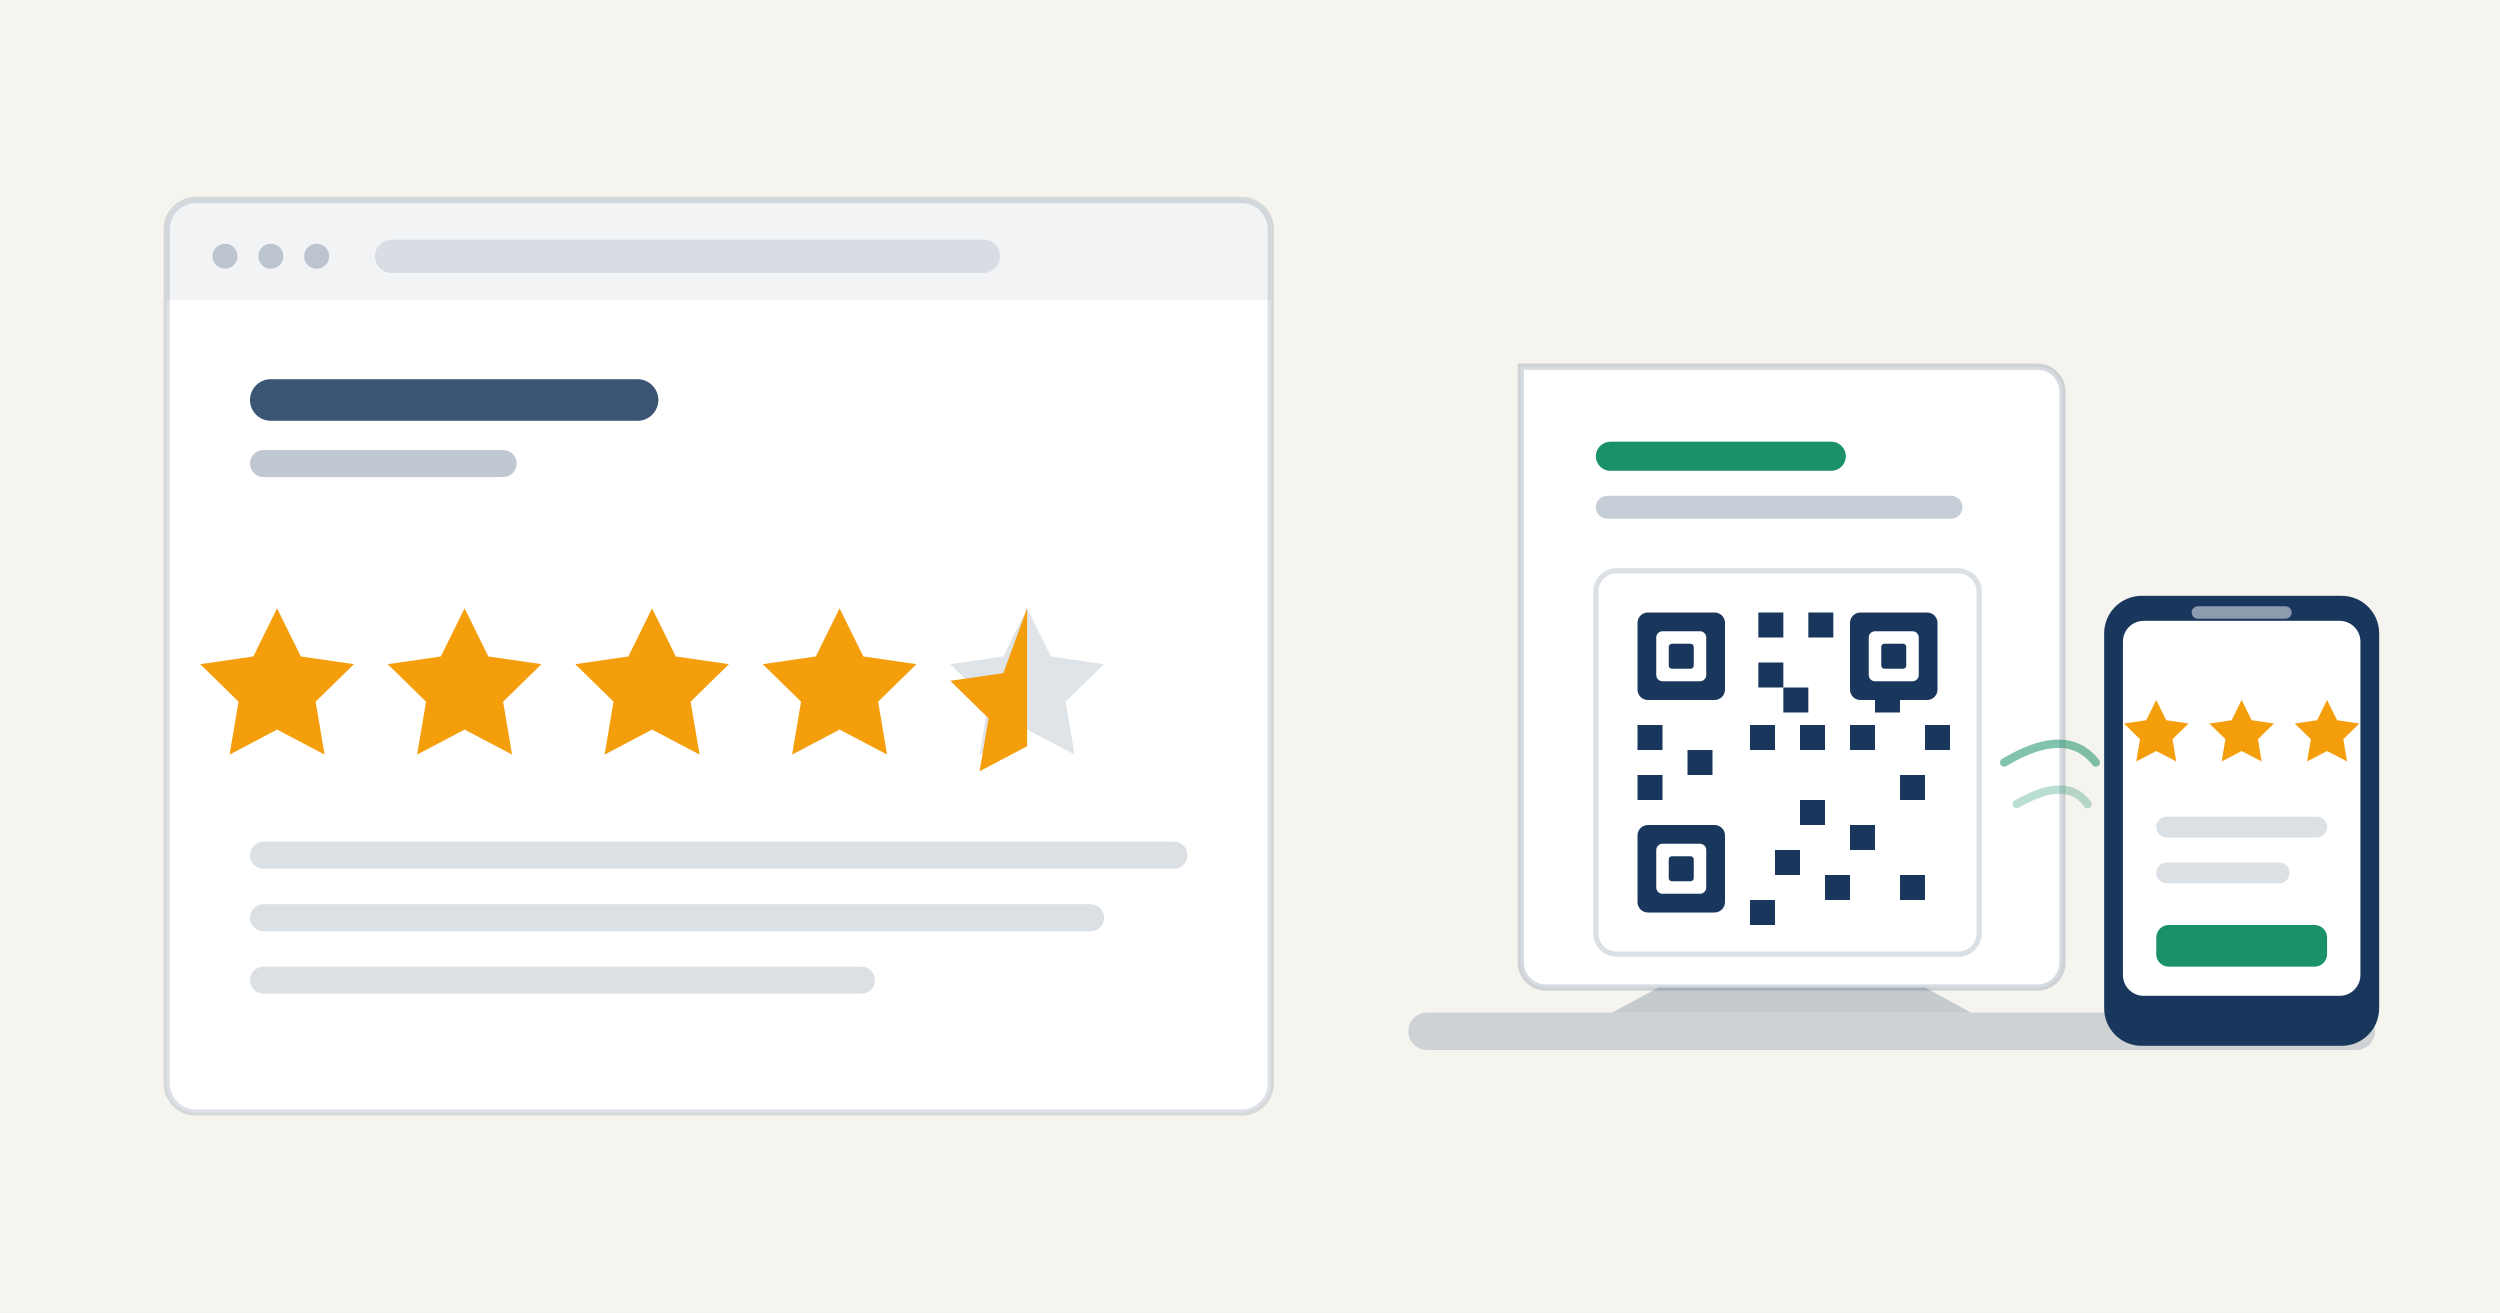
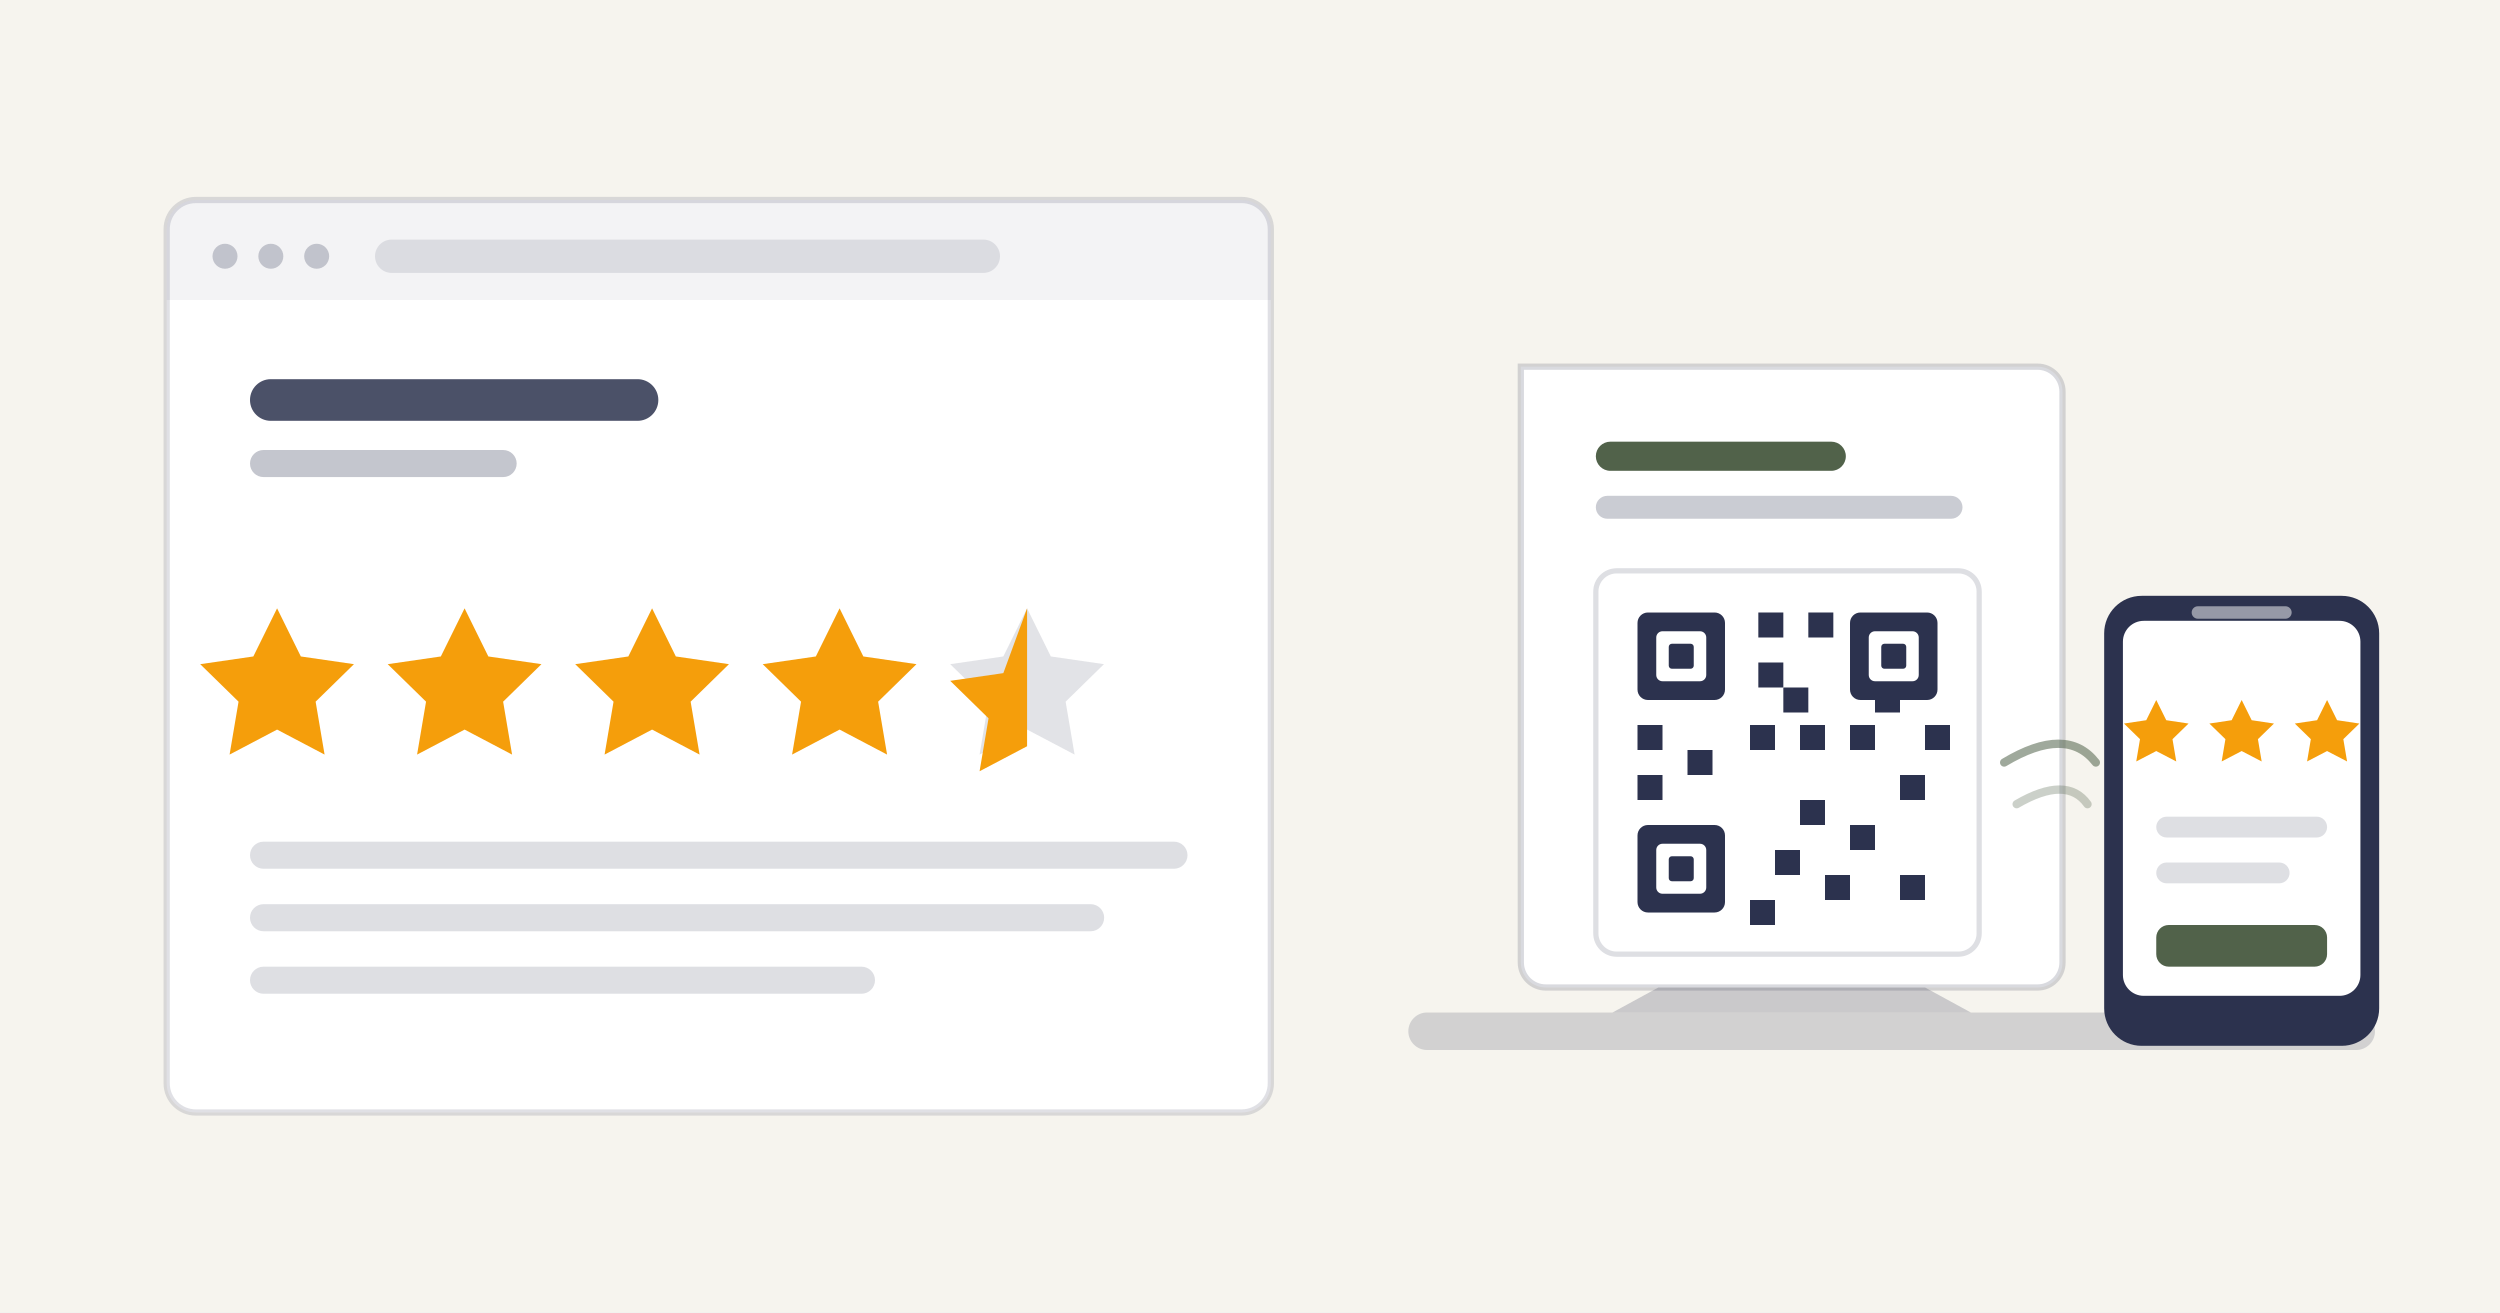
<svg xmlns="http://www.w3.org/2000/svg" viewBox="0 0 1200 630" width="1200" height="630" role="img" aria-label="Anmeldelsesprofil med stjernebedømmelse ved siden af en stander med QR-kode på en disk">
  <rect width="1200" height="630" fill="#f6f4ee" />
  <g>
    <rect x="80" y="96" width="530" height="438" rx="14" fill="#ffffff" />
-     <rect x="80" y="96" width="530" height="438" rx="14" fill="none" stroke="#19375c" stroke-width="3" opacity="0.15" />
-     <path d="M80 110 a14 14 0 0 1 14 -14 h502 a14 14 0 0 1 14 14 v34 h-530 z" fill="#19375c" opacity="0.06" />
-     <circle cx="108" cy="123" r="6" fill="#19375c" opacity="0.25" />
-     <circle cx="130" cy="123" r="6" fill="#19375c" opacity="0.25" />
-     <circle cx="152" cy="123" r="6" fill="#19375c" opacity="0.25" />
-     <rect x="180" y="115" width="300" height="16" rx="8" fill="#19375c" opacity="0.12" />
-     <rect x="120" y="182" width="196" height="20" rx="10" fill="#19375c" opacity="0.85" />
-     <rect x="120" y="216" width="128" height="13" rx="6.5" fill="#19375c" opacity="0.28" />
+     <rect x="80" y="96" width="530" height="438" rx="14" fill="none" stroke="#2c324e" stroke-width="3" opacity="0.15" />
+     <path d="M80 110 a14 14 0 0 1 14 -14 h502 a14 14 0 0 1 14 14 v34 h-530 z" fill="#2c324e" opacity="0.06" />
+     <circle cx="108" cy="123" r="6" fill="#2c324e" opacity="0.25" />
+     <circle cx="130" cy="123" r="6" fill="#2c324e" opacity="0.25" />
+     <circle cx="152" cy="123" r="6" fill="#2c324e" opacity="0.25" />
+     <rect x="180" y="115" width="300" height="16" rx="8" fill="#2c324e" opacity="0.12" />
+     <rect x="120" y="182" width="196" height="20" rx="10" fill="#2c324e" opacity="0.85" />
+     <rect x="120" y="216" width="128" height="13" rx="6.5" fill="#2c324e" opacity="0.28" />
    <g fill="#f59e0b">
      <path d="M133 292 l11.4 23.1 25.5 3.7 -18.4 18 4.3 25.4 -22.8 -12 -22.8 12 4.3 -25.4 -18.4 -18 25.5 -3.7 z" />
      <path d="M223 292 l11.4 23.1 25.5 3.7 -18.4 18 4.3 25.4 -22.8 -12 -22.8 12 4.3 -25.4 -18.4 -18 25.5 -3.7 z" />
      <path d="M313 292 l11.4 23.1 25.5 3.7 -18.4 18 4.3 25.4 -22.8 -12 -22.8 12 4.3 -25.4 -18.4 -18 25.5 -3.7 z" />
      <path d="M403 292 l11.4 23.1 25.5 3.7 -18.4 18 4.3 25.4 -22.8 -12 -22.8 12 4.3 -25.4 -18.4 -18 25.5 -3.7 z" />
    </g>
-     <path d="M493 292 l11.4 23.1 25.5 3.7 -18.4 18 4.3 25.4 -22.8 -12 -22.8 12 4.3 -25.4 -18.4 -18 25.5 -3.7 z" fill="#19375c" opacity="0.14" />
+     <path d="M493 292 l11.4 23.1 25.5 3.7 -18.4 18 4.3 25.4 -22.8 -12 -22.8 12 4.3 -25.4 -18.4 -18 25.5 -3.7 z" fill="#2c324e" opacity="0.14" />
    <path d="M493 292 v66.2 l-22.8 12 4.3 -25.4 -18.4 -18 25.5 -3.7 z" fill="#f59e0b" />
-     <rect x="120" y="404" width="450" height="13" rx="6.5" fill="#19375c" opacity="0.16" />
-     <rect x="120" y="434" width="410" height="13" rx="6.5" fill="#19375c" opacity="0.16" />
-     <rect x="120" y="464" width="300" height="13" rx="6.5" fill="#19375c" opacity="0.16" />
+     <rect x="120" y="404" width="450" height="13" rx="6.5" fill="#2c324e" opacity="0.16" />
+     <rect x="120" y="434" width="410" height="13" rx="6.5" fill="#2c324e" opacity="0.16" />
+     <rect x="120" y="464" width="300" height="13" rx="6.5" fill="#2c324e" opacity="0.16" />
  </g>
-   <rect x="676" y="486" width="464" height="18" rx="9" fill="#19375c" opacity="0.18" />
+   <rect x="676" y="486" width="464" height="18" rx="9" fill="#2c324e" opacity="0.18" />
  <path d="M742 176 h236 a12 12 0 0 1 12 12 v274 a12 12 0 0 1 -12 12 h-236 a12 12 0 0 1 -12 -12 v-286 z" fill="#ffffff" />
-   <path d="M742 176 h236 a12 12 0 0 1 12 12 v274 a12 12 0 0 1 -12 12 h-236 a12 12 0 0 1 -12 -12 v-286 z" fill="none" stroke="#19375c" stroke-width="3" opacity="0.18" />
-   <path d="M796 474 h128 l22 12 h-172 z" fill="#19375c" opacity="0.22" />
-   <rect x="766" y="212" width="120" height="14" rx="7" fill="#1b916a" />
-   <rect x="766" y="238" width="176" height="11" rx="5.5" fill="#19375c" opacity="0.25" />
+   <path d="M742 176 h236 a12 12 0 0 1 12 12 v274 a12 12 0 0 1 -12 12 h-236 a12 12 0 0 1 -12 -12 v-286 z" fill="none" stroke="#2c324e" stroke-width="3" opacity="0.18" />
+   <path d="M796 474 h128 l22 12 h-172 z" fill="#2c324e" opacity="0.22" />
+   <rect x="766" y="212" width="120" height="14" rx="7" fill="#51624a" />
+   <rect x="766" y="238" width="176" height="11" rx="5.5" fill="#2c324e" opacity="0.25" />
  <g>
    <rect x="766" y="274" width="184" height="184" rx="10" fill="#ffffff" />
-     <rect x="766" y="274" width="184" height="184" rx="10" fill="none" stroke="#19375c" stroke-width="2.5" opacity="0.16" />
-     <g fill="#19375c">
+     <rect x="766" y="274" width="184" height="184" rx="10" fill="none" stroke="#2c324e" stroke-width="2.5" opacity="0.16" />
+     <g fill="#2c324e">
      <rect x="786" y="294" width="42" height="42" rx="5" />
      <rect x="888" y="294" width="42" height="42" rx="5" />
      <rect x="786" y="396" width="42" height="42" rx="5" />
      <g fill="#ffffff">
        <rect x="795" y="303" width="24" height="24" rx="3" />
        <rect x="897" y="303" width="24" height="24" rx="3" />
        <rect x="795" y="405" width="24" height="24" rx="3" />
      </g>
-       <g fill="#19375c">
+       <g fill="#2c324e">
        <rect x="801" y="309" width="12" height="12" rx="1.5" />
        <rect x="903" y="309" width="12" height="12" rx="1.5" />
        <rect x="801" y="411" width="12" height="12" rx="1.5" />
      </g>
      <rect x="844" y="294" width="12" height="12" />
      <rect x="868" y="294" width="12" height="12" />
      <rect x="844" y="318" width="12" height="12" />
      <rect x="856" y="330" width="12" height="12" />
      <rect x="888" y="348" width="12" height="12" />
      <rect x="864" y="348" width="12" height="12" />
      <rect x="840" y="348" width="12" height="12" />
      <rect x="786" y="348" width="12" height="12" />
      <rect x="810" y="360" width="12" height="12" />
      <rect x="786" y="372" width="12" height="12" />
      <rect x="912" y="372" width="12" height="12" />
      <rect x="888" y="396" width="12" height="12" />
      <rect x="864" y="384" width="12" height="12" />
      <rect x="852" y="408" width="12" height="12" />
      <rect x="876" y="420" width="12" height="12" />
      <rect x="912" y="420" width="12" height="12" />
      <rect x="840" y="432" width="12" height="12" />
      <rect x="900" y="330" width="12" height="12" />
      <rect x="924" y="348" width="12" height="12" />
    </g>
  </g>
  <g>
-     <rect x="1010" y="286" width="132" height="216" rx="18" fill="#19375c" />
+     <rect x="1010" y="286" width="132" height="216" rx="18" fill="#2c324e" />
    <rect x="1019" y="298" width="114" height="180" rx="10" fill="#ffffff" />
    <rect x="1052" y="291" width="48" height="6" rx="3" fill="#ffffff" opacity="0.5" />
    <g fill="#f59e0b">
      <path d="M1035 336 l4.8 9.7 10.7 1.6 -7.7 7.5 1.8 10.7 -9.6 -5 -9.6 5 1.8 -10.7 -7.7 -7.5 10.7 -1.6 z" />
      <path d="M1076 336 l4.8 9.7 10.7 1.6 -7.7 7.5 1.8 10.7 -9.6 -5 -9.6 5 1.8 -10.7 -7.7 -7.5 10.7 -1.6 z" />
      <path d="M1117 336 l4.8 9.7 10.7 1.6 -7.7 7.5 1.8 10.7 -9.6 -5 -9.6 5 1.8 -10.7 -7.7 -7.5 10.7 -1.6 z" />
    </g>
-     <rect x="1035" y="392" width="82" height="10" rx="5" fill="#19375c" opacity="0.16" />
-     <rect x="1035" y="414" width="64" height="10" rx="5" fill="#19375c" opacity="0.16" />
-     <rect x="1035" y="444" width="82" height="20" rx="6" fill="#1b916a" />
+     <rect x="1035" y="392" width="82" height="10" rx="5" fill="#2c324e" opacity="0.16" />
+     <rect x="1035" y="414" width="64" height="10" rx="5" fill="#2c324e" opacity="0.16" />
+     <rect x="1035" y="444" width="82" height="20" rx="6" fill="#51624a" />
  </g>
-   <path d="M962 366 q30 -18 44 0" fill="none" stroke="#1b916a" stroke-width="4" stroke-linecap="round" opacity="0.55" />
-   <path d="M968 386 q24 -14 34 0" fill="none" stroke="#1b916a" stroke-width="4" stroke-linecap="round" opacity="0.3" />
+   <path d="M962 366 q30 -18 44 0" fill="none" stroke="#51624a" stroke-width="4" stroke-linecap="round" opacity="0.55" />
+   <path d="M968 386 q24 -14 34 0" fill="none" stroke="#51624a" stroke-width="4" stroke-linecap="round" opacity="0.3" />
</svg>
